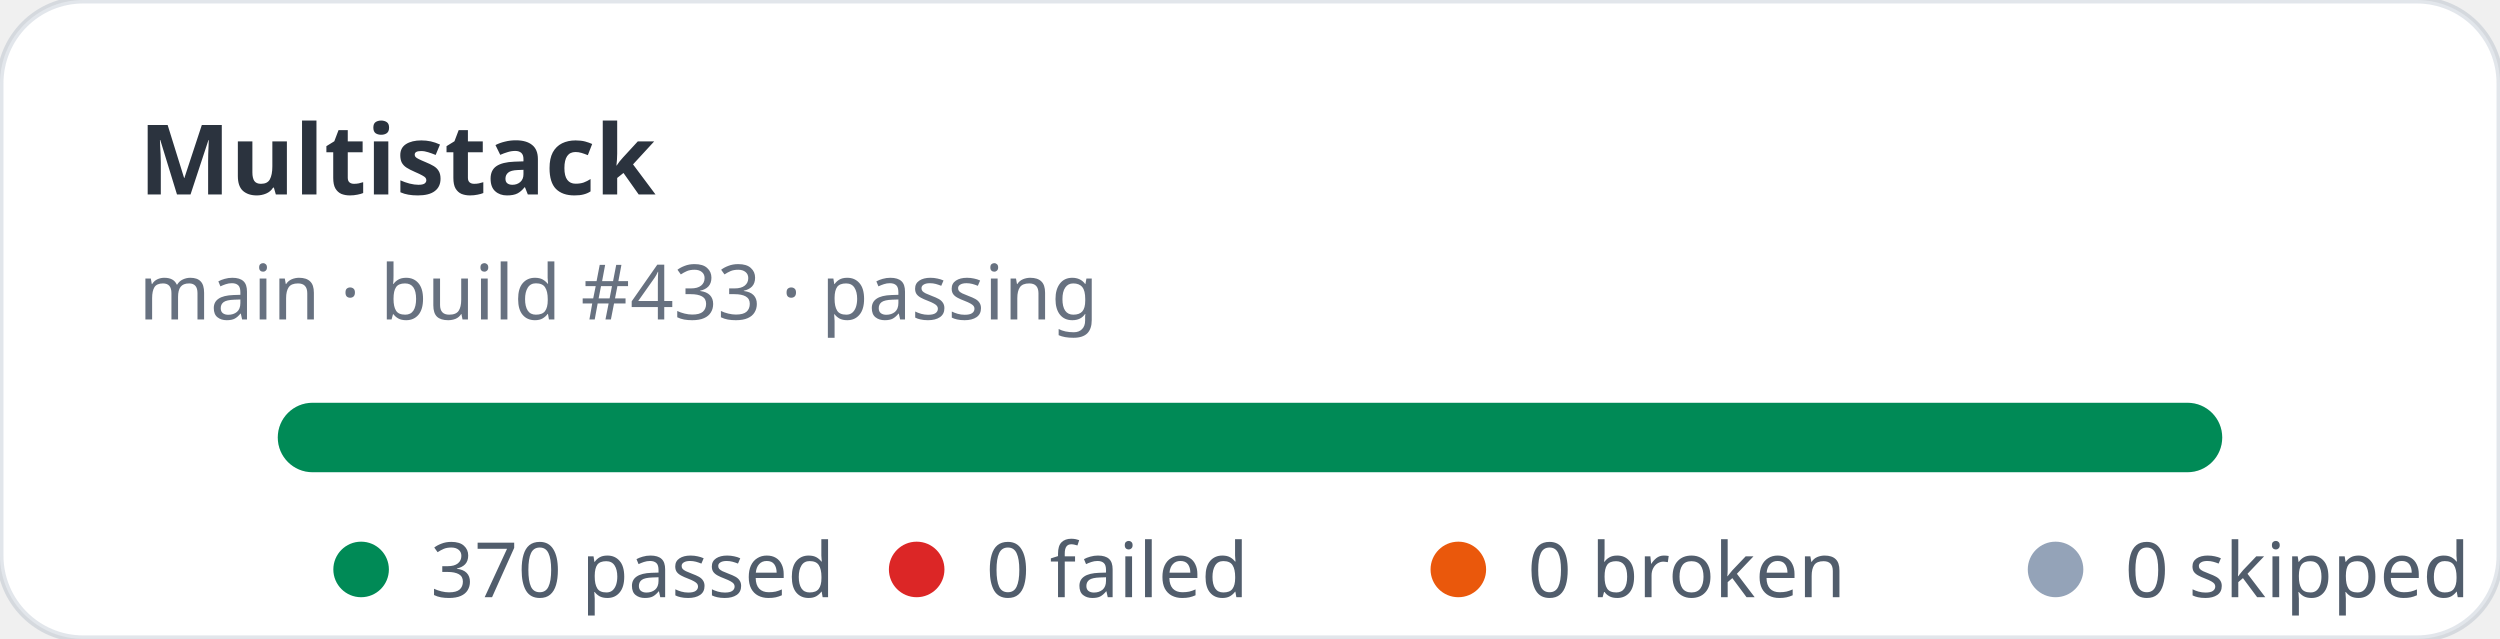
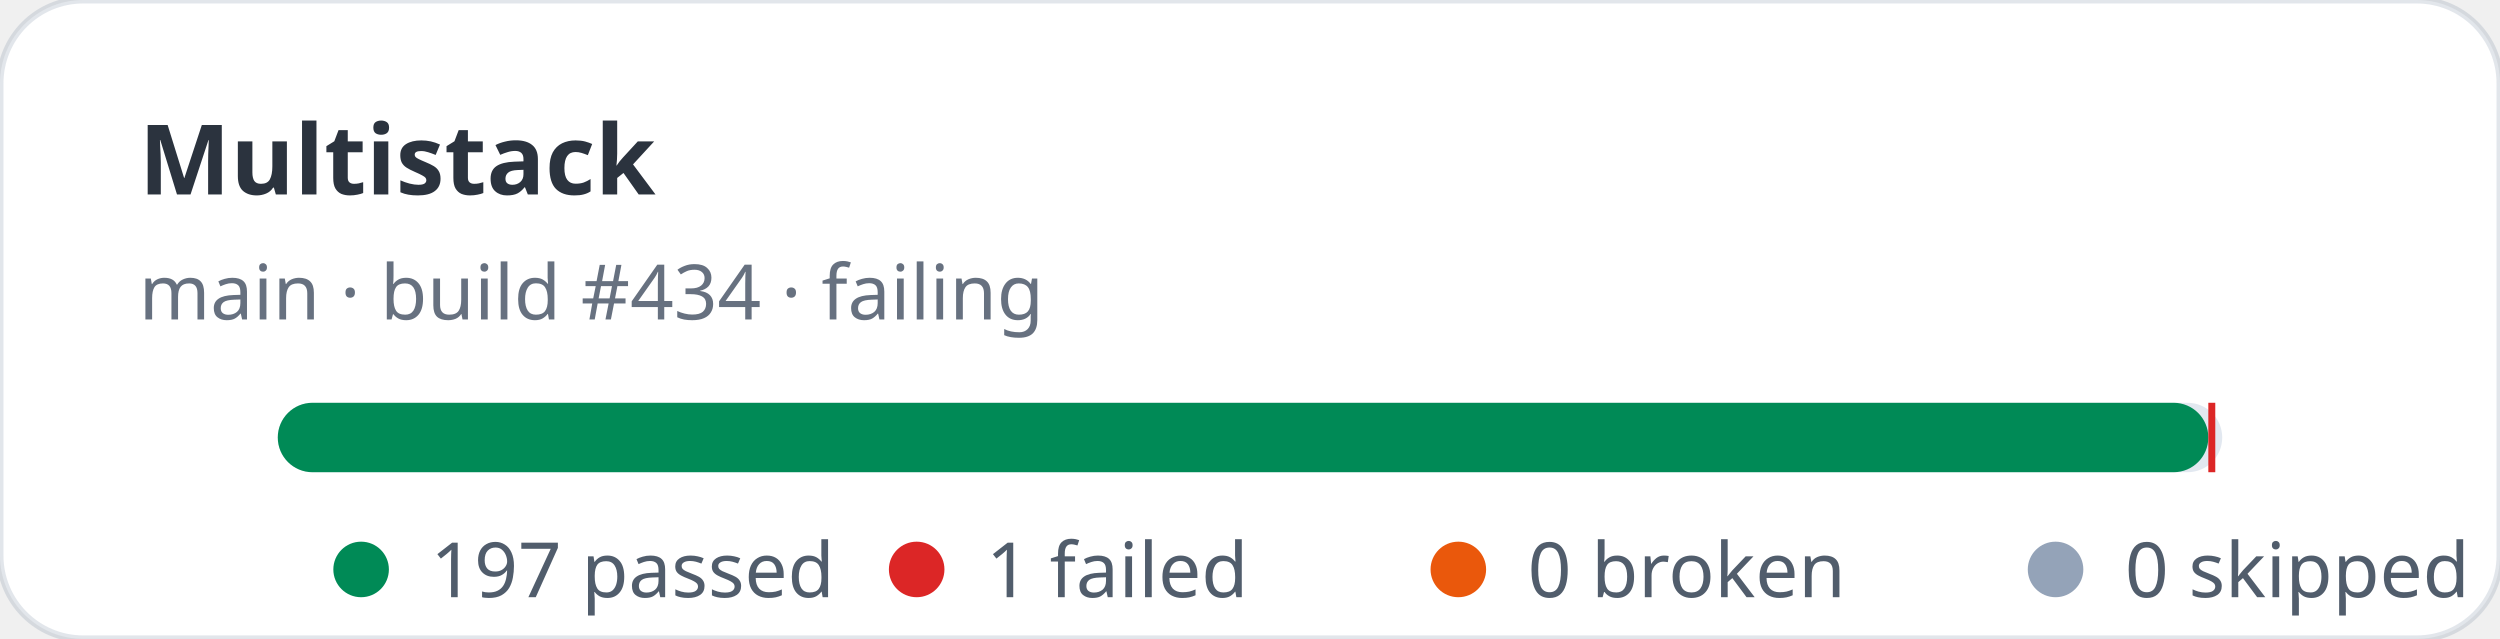
- <svg xmlns="http://www.w3.org/2000/svg" width="360" height="92" viewBox="0 0 360 92" role="img" aria-label="Multistack stats: 370 passed, 0 failed">
+ <svg xmlns="http://www.w3.org/2000/svg" width="360" height="92" viewBox="0 0 360 92" role="img" aria-label="Multistack stats: 197 passed, 1 failed">
  <rect width="360" height="92" rx="12" fill="#ffffff" stroke="rgba(11,48,86,0.12)" />
  <text x="20" y="28" fill="rgba(1,10,24,0.83)" font-family="ui-sans-serif,system-ui,sans-serif" font-size="14" font-weight="700">Multistack</text>
-   <text x="20" y="46" fill="rgba(2,19,44,0.6)" font-family="ui-sans-serif,system-ui,sans-serif" font-size="11">main · build #433 · passing</text>
+   <text x="20" y="46" fill="rgba(2,19,44,0.6)" font-family="ui-sans-serif,system-ui,sans-serif" font-size="11">main · build #434 · failing</text>
  <rect x="40" y="58" width="280" height="10" rx="5" fill="#e2e8f0" />
-   <rect x="40" y="58" width="280" height="10" rx="5" fill="#008a56" />
+   <rect x="40" y="58" width="278" height="10" rx="5" fill="#008a56" />
+   <rect x="318" y="58" width="1" height="10" fill="#dc2626" />
  <g font-family="ui-sans-serif,system-ui,sans-serif" font-size="11" fill="rgba(1,18,40,0.68)">
    <circle cx="52" cy="82" r="4" fill="#008a56" />
-     <text x="62" y="86">370 passed</text>
+     <text x="62" y="86">197 passed</text>
    <circle cx="132" cy="82" r="4" fill="#dc2626" />
-     <text x="142" y="86">0 failed</text>
+     <text x="142" y="86">1 failed</text>
    <circle cx="210" cy="82" r="4" fill="#ea580c" />
    <text x="220" y="86">0 broken</text>
    <circle cx="296" cy="82" r="4" fill="#94a3b8" />
    <text x="306" y="86">0 skipped</text>
  </g>
</svg>
